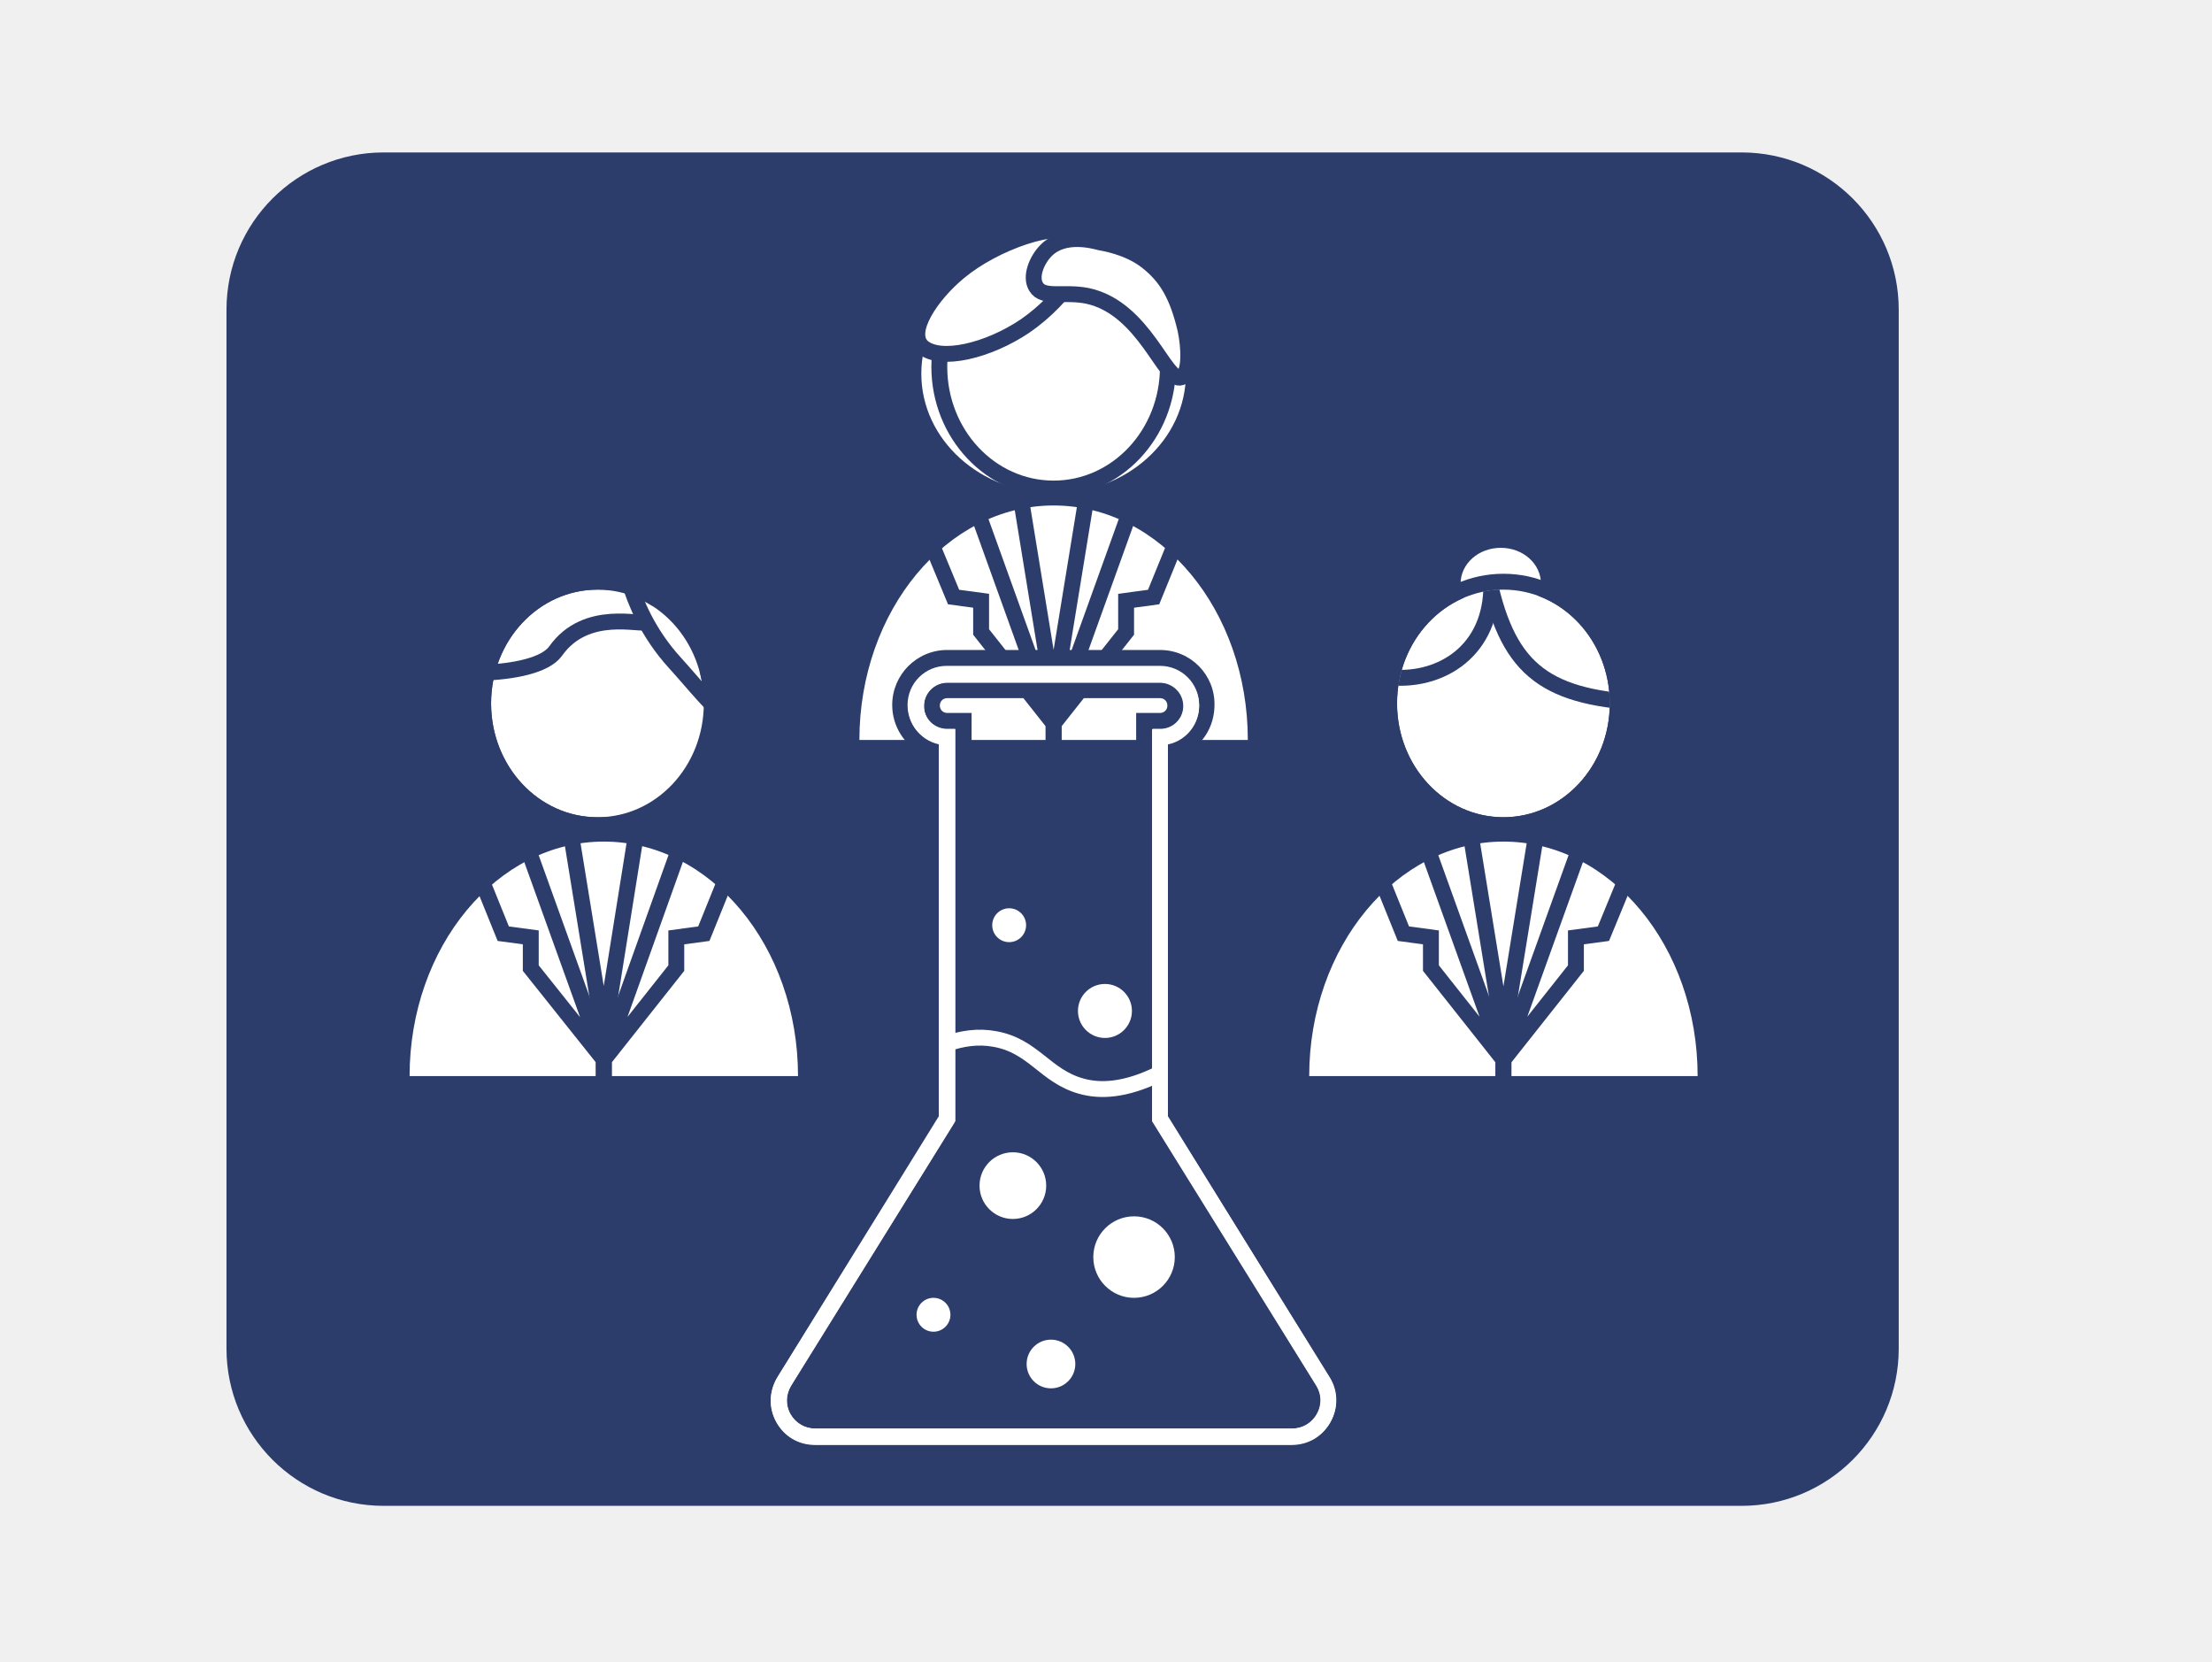
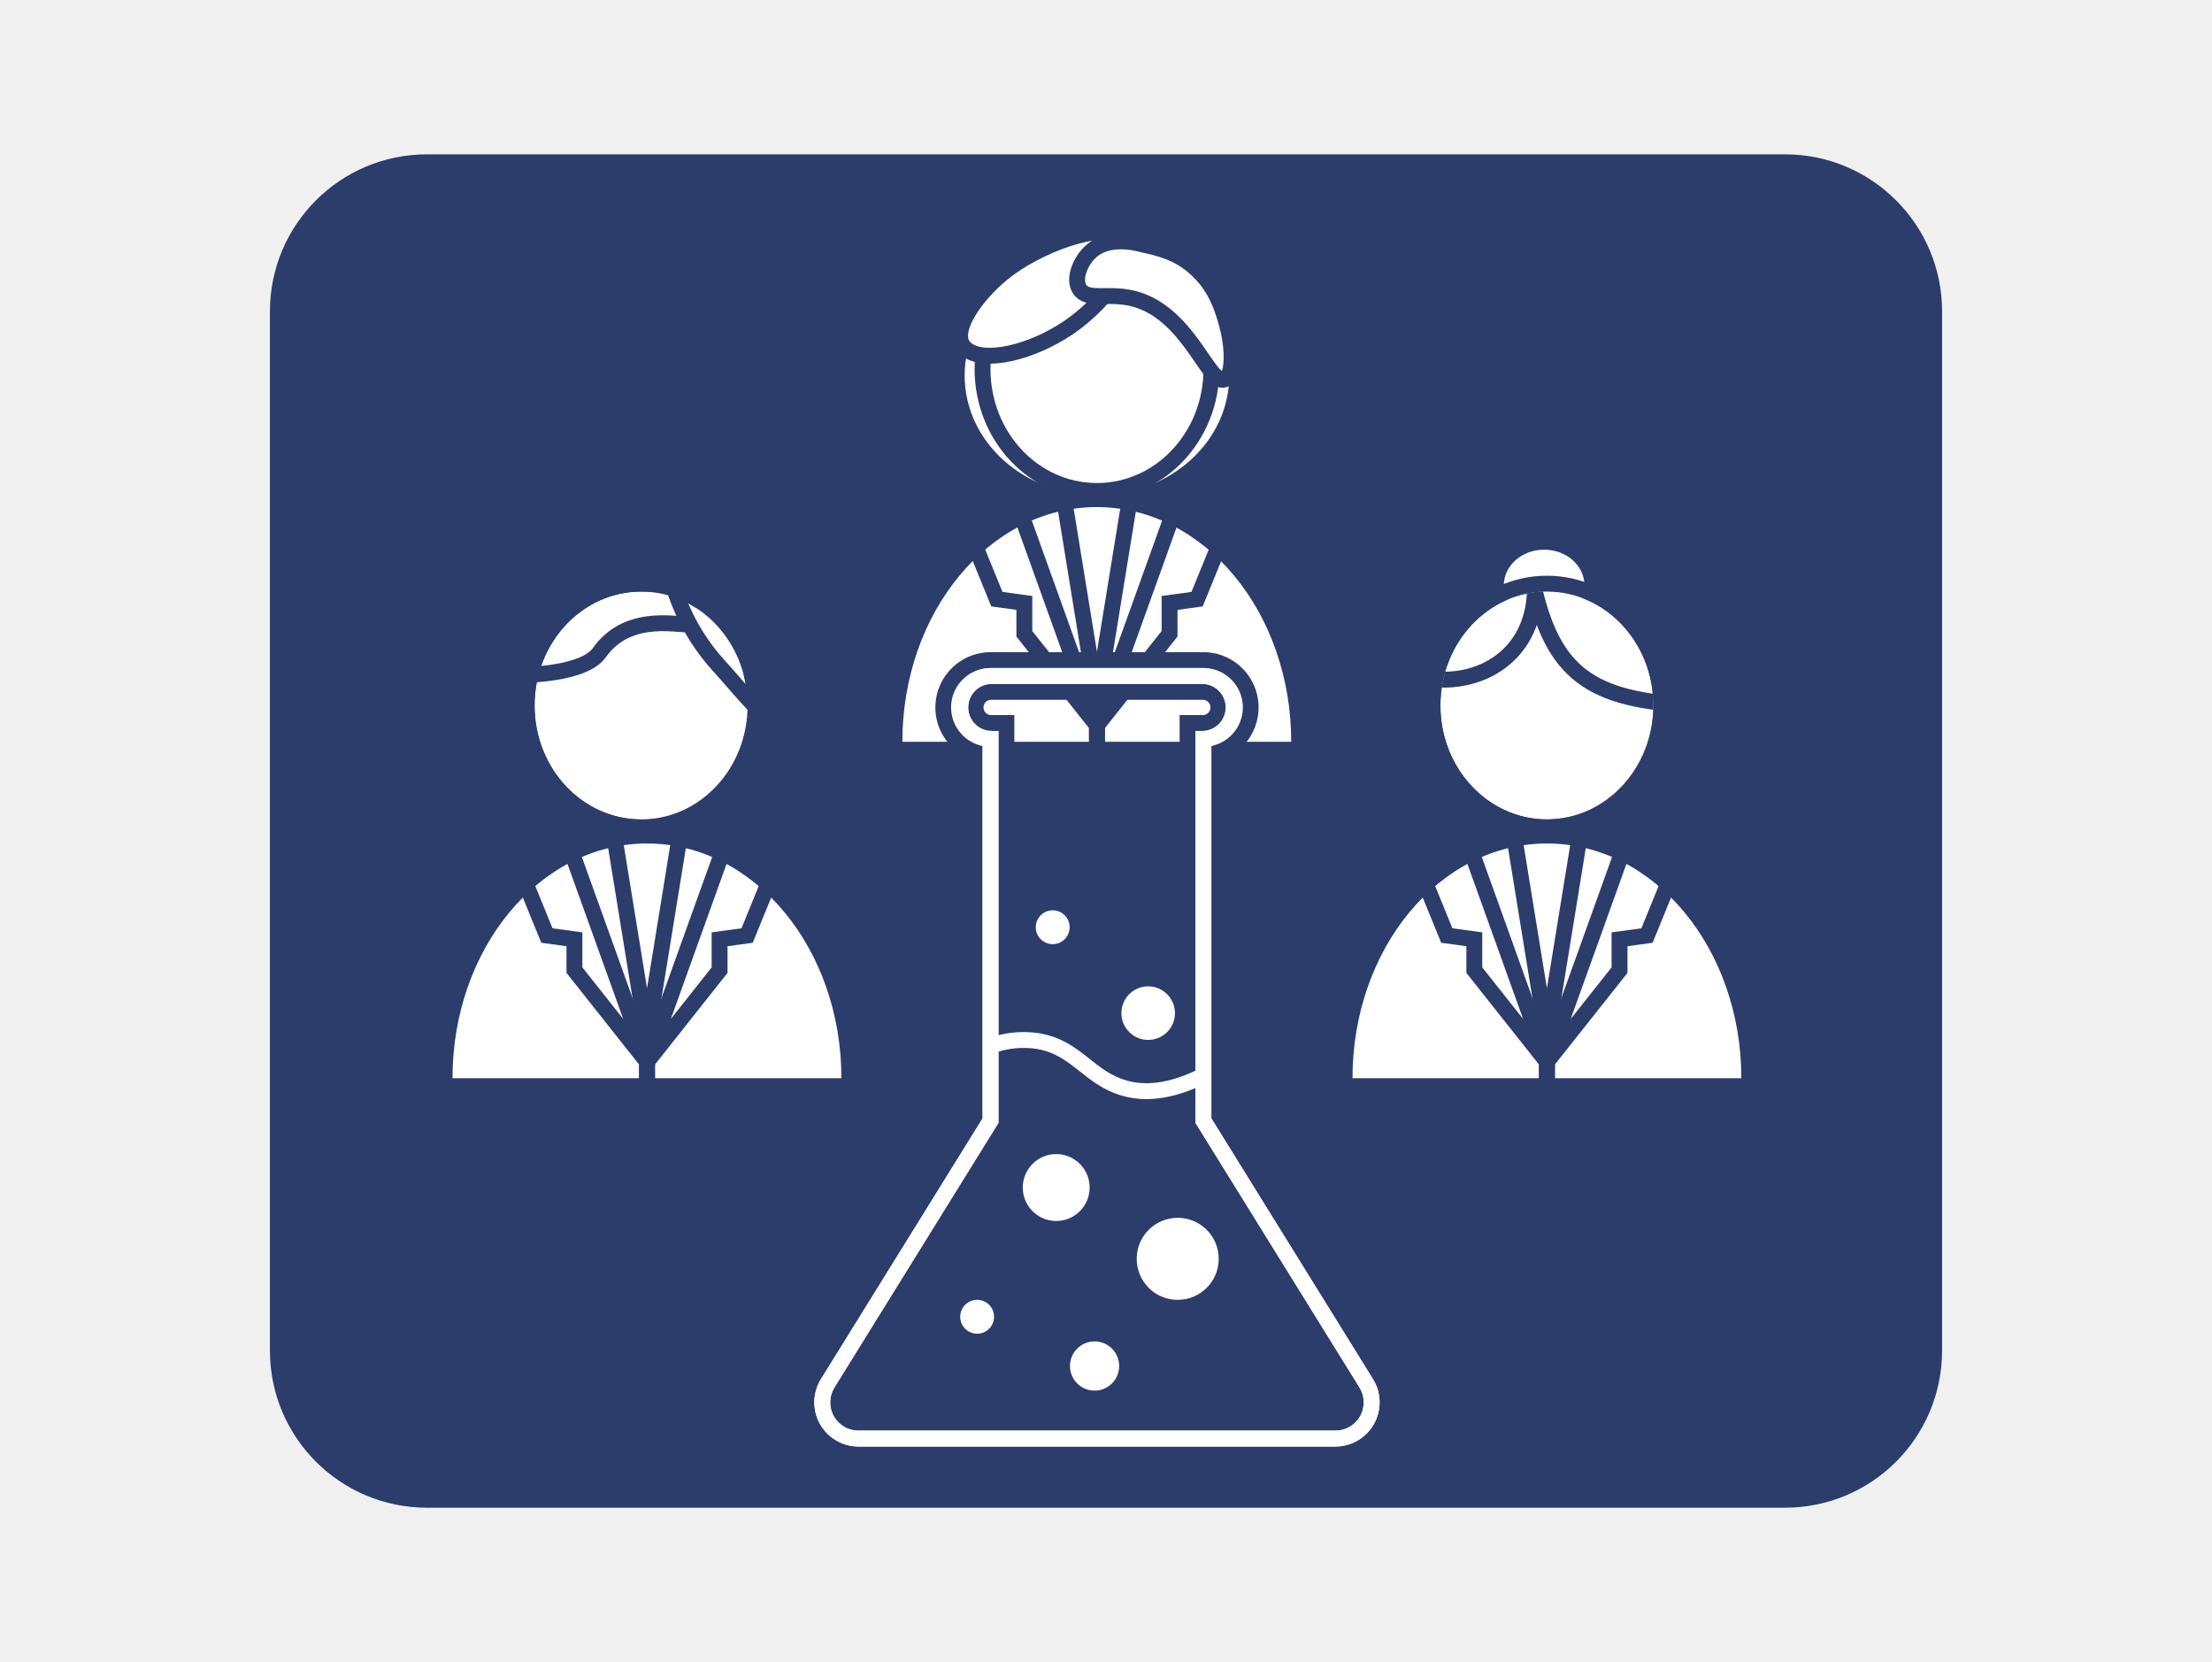
- <svg xmlns="http://www.w3.org/2000/svg" xmlns:xlink="http://www.w3.org/1999/xlink" version="1.1" x="0px" y="0px" viewBox="0 0 418 314" style="enable-background:new 0 0 418 314;" xml:space="preserve">
-   <style type="text/css">
- 	.st0{display:none;opacity:0.43;}
- 	.st1{display:inline;}
- 	.st2{fill:#2C3D6C;}
- 	.st3{fill:#FFFFFF;}
- 	.st4{fill:none;stroke:#2C3D6C;stroke-linecap:round;stroke-linejoin:round;}
- 	.st5{fill:#FFFFFF;stroke:#2C3D6C;stroke-width:1.12;stroke-miterlimit:10;}
- 	.st6{fill:none;stroke:#2C3D6C;stroke-width:1.12;stroke-miterlimit:10;}
- 	.st7{fill:none;stroke:#2C3D6C;stroke-width:0.85;stroke-miterlimit:10;}
- 	.st8{fill:none;stroke:#2C3D6C;stroke-width:3;stroke-miterlimit:10;}
- 	.st9{clip-path:url(#SVGID_2_);fill:none;stroke:#2C3D6C;stroke-width:3;stroke-miterlimit:10;}
- 	.st10{fill:#FFFFFF;stroke:#2C3D6C;stroke-width:3;stroke-miterlimit:10;}
- 	.st11{fill:none;stroke:#FFFFFF;stroke-width:3;stroke-miterlimit:10;}
- </style>
-   <g id="Layer_1" class="st0">
-     <g id="Layer_3" class="st1">
-       <path class="st2" d="M82.1,32.9h256.6c16.4,0,29.7,13.3,29.7,29.7v196.3c0,16.4-13.3,29.7-29.7,29.7H82.1    c-16.4,0-29.7-13.3-29.7-29.7V62.6C52.5,46.2,65.7,32.9,82.1,32.9z" />
-       <path class="st3" d="M211.7,128c-23,0-24.6,8.5-35.5,15.3c-9,5.6-21.5,12.4-39.1,20.6c-4,2.6-6.5,7.2-6.7,10.9l-8.6,109h183.6    l-12.3-109c-0.2-3.7-2.8-8.3-6.7-10.9c-15.7-5.9-30.1-15-39.1-20.6C236.3,136.6,233.7,128,211.7,128" />
-       <path class="st2" d="M234.1,168.9c2.5-0.8,5-1.6,7.6-2.3c2.9-0.8,5.8-1.6,8.7-2.3l-1,0.9l6.6-21.2l0.7,3.3l0,0    c-1.5-1.4-3-2.7-4.7-3.9c-1.6-1.2-3.4-2.4-5.1-3.5c-1.7-1.1-3.6-2-5.4-2.8c-0.9-0.4-1.8-0.7-2.7-0.9c-0.4-0.1-0.9-0.2-1.3-0.3    h-0.7l1.5-1.8l-26.1,87.4l0.5,1.4l-0.4-0.1l30.7-40.3l0,0l0.2,1.1c-1.5-2.5-2.9-4.9-4.3-7.3s-2.7-4.6-4.1-6.7L234.1,168.9z     M235.2,170.4c1.6,2,3.2,4,4.8,5.8l5.1,6l0.4,0.4l-0.2,0.6l0,0L212.6,223l-0.4-0.1l-0.5-1.4l21.6-89.5h0.6l1.3-0.4l0,0l0.3-0.1    h0.2l0.3-0.1h0.6c0.4,0,0.7,0,1.1,0c0.6,0,1.3,0.1,1.9,0.3c1.2,0.3,2.3,0.6,3.5,1c2.2,0.8,4.2,1.7,6.3,2.8c2,1,3.9,2.2,5.8,3.5    c1.9,1.3,3.7,2.7,5.5,4.1l0,0l1.5,1.6l-0.8,1.7l-9.4,20.1l-0.3,0.7l-0.7,0.2c-2.5,0.6-4.9,1.2-7.4,1.7s-5,0.9-7.6,1.4L235.2,170.4    z" />
-       <path class="st2" d="M186.8,170.4l-0.9-0.2c-2.6-0.5-5.1-0.9-7.6-1.4s-4.9-1.1-7.4-1.7l-0.7-0.2l-0.3-0.7l-9.4-20.1l-0.8-1.7    l1.5-1.6l0,0c1.7-1.5,3.6-2.9,5.5-4.1c1.9-1.3,3.8-2.4,5.8-3.5c2-1.1,4.1-2,6.3-2.8c1.1-0.4,2.3-0.7,3.5-1    c0.6-0.1,1.3-0.2,1.9-0.3c0.4,0,0.7,0,1.1,0h0.6h0.3h0.2l0.3,0.1l0,0l1.3,0.4l0.2,1.4l26.2,95l0,0l-0.4,0.1l-37.3-45l0,0l-0.2-0.7    l0.4-0.4l5.1-6C183.6,174.4,185.2,172.4,186.8,170.4z M187.9,168.9l-0.5,0.8c-1.4,2.1-2.7,4.4-4.1,6.7s-2.8,4.8-4.3,7.3l0.2-1.1    l0,0l35.2,45.7l-0.4,0.1l0,0l-30.2-94.4l1.5,1.8h-0.7c-0.4,0.1-0.9,0.1-1.3,0.3c-0.9,0.2-1.8,0.6-2.7,0.9    c-1.9,0.8-3.7,1.7-5.4,2.8c-1.8,1.1-3.5,2.2-5.1,3.5c-1.6,1.2-3.2,2.5-4.7,3.9l0.7-3.2l6.6,21.2l-1-0.9c2.9,0.7,5.8,1.4,8.7,2.3    C182.8,167.4,185.4,168.2,187.9,168.9L187.9,168.9z" />
-       <path class="st2" d="M188.8,140.3c0.9,1.4,1.9,2.8,2.9,4.2l3.2,4.3c2.2,2.9,4.4,6,6.6,9.1l0.2,0.3l-0.1,0.4    c-0.4,2.1-0.7,4.2-1.1,6.4l-1.2,6.4l-0.8,4l-1.2-3.9c-0.8-2.6-1.6-5.3-2.4-8s-1.5-5.4-2.1-8l-2-7.7    C190.2,145.2,189.4,142.7,188.8,140.3z M188.8,140.3c0.9,2.8,1.8,5.4,2.7,8l2.8,7.6c0.9,2.5,1.8,4.9,2.6,7.4s1.6,4.9,2.4,7.4    l-1.9,0.1l1.2-6.3c0.4-2.1,0.9-4.2,1.3-6.3l0.1,0.6c-1.9-2.9-3.6-5.9-5.4-9c-0.9-1.5-1.8-3.1-2.8-4.8S189.8,141.9,188.8,140.3z" />
-       <path class="st2" d="M234.1,140.3c-1.1,1.6-2.1,3.2-3,4.8c-1,1.6-1.9,3.2-2.8,4.8c-1.8,3.1-3.5,6-5.4,9l0.1-0.6    c0.4,2.1,0.9,4.2,1.3,6.3l1.2,6.3l-1.9-0.1c0.8-2.5,1.6-5,2.4-7.4s1.7-4.9,2.6-7.4l2.8-7.6C232.3,145.7,233.2,143.1,234.1,140.3z     M234.1,140.3c-0.7,2.4-1.4,4.9-2.1,7.3l-2,7.7c-0.7,2.6-1.4,5.3-2.2,8s-1.6,5.3-2.4,8l-1.2,3.9l-0.8-4l-1.2-6.4    c-0.4-2.1-0.8-4.2-1.1-6.4l-0.1-0.4l0.2-0.3c2.1-3.1,4.4-6.2,6.6-9.1l3.2-4.3C232.2,143.1,233.2,141.7,234.1,140.3z" />
-       <polyline class="st4" points="223.2,163.8 212.2,182.3 211.9,220.5 210.4,182.3 199.7,163.8   " />
-       <path class="st2" d="M155.1,283.7c1.3-11.8,2.6-23.7,3.9-35.6c0.6-5.9,1.2-11.9,1.8-17.8c0.3-3,0.5-5.9,0.8-8.9    c0.1-1.5,0.2-3,0.3-4.5l0.1-2.2v-2.3l0.1,2.3v2.3c0,1.5,0,3-0.1,4.5c-0.1,3-0.2,6-0.3,9c-0.2,6-0.5,12-0.8,17.9    c-0.6,11.9-1.2,23.9-1.9,35.8L155.1,283.7z" />
-       <path class="st2" d="M161.2,243.9c-1.7,5-3.4,9.9-5.1,14.9c-0.9,2.5-1.8,4.9-2.7,7.4c-0.9,2.5-1.9,4.9-3,7.2l-0.2-0.2    c1-2.4,1.9-4.8,2.6-7.3c0.8-2.5,1.5-5,2.3-7.5c1.5-5,2.9-10.1,4.3-15.2L161.2,243.9z" />
-       <path class="st2" d="M254.3,202.8c-1.1,0-2-0.9-2-2v-7c0-1.1,0.9-2,2-2s2,0.9,2,2v7C256.3,201.9,255.4,202.8,254.3,202.8z" />
-       <path class="st5" d="M235.6,200.8h25v27.5c0,1.3-1.1,2.4-2.4,2.4l0,0H238c-1.3,0-2.4-1.1-2.4-2.4l0,0l0,0L235.6,200.8L235.6,200.8    z" />
-       <line class="st6" x1="235.6" y1="207.8" x2="260.6" y2="207.8" />
-       <line class="st7" x1="214.2" y1="228.1" x2="214.2" y2="288.7" />
-       <path class="st3" d="M248.6,104.6c-3.5,27-19.9,46.1-37.2,46.1c-17.7,0-33.3-19.7-37.2-46.1c-4-26.7,3.5-56.2,37.2-56.2    C244.4,48.3,252.1,77.8,248.6,104.6z" />
-       <path class="st2" d="M248.8,104.6c-0.8,5.9-2.2,11.7-4.3,17.3c-2.1,5.6-4.9,10.9-8.6,15.6c-1.8,2.4-3.9,4.6-6.2,6.6    c-2.3,2-4.8,3.7-7.6,5c-2.8,1.3-5.7,2.1-8.8,2.4c-3.1,0.3-6.2,0-9.1-0.9c-3-0.9-5.8-2.2-8.3-3.9c-2.6-1.7-4.9-3.7-7-5.9    c-4.1-4.5-7.5-9.6-10-15.1c-2.5-5.5-4.4-11.3-5.6-17.2c-1.2-5.9-1.8-12-1.7-18c0-6.1,0.9-12.2,2.6-18c1.8-6,5-11.5,9.4-16    c4.5-4.4,10.2-7.5,16.4-8.9c3-0.7,6.1-1.1,9.2-1.2c3.1-0.1,6.2,0.1,9.2,0.5c6.2,0.8,12.1,3.3,17.1,7.2c4.8,4,8.4,9.2,10.5,15    c2.1,5.7,3.2,11.6,3.5,17.7C249.8,92.8,249.6,98.7,248.8,104.6z M248.4,104.6c0.3-2.9,0.6-5.9,0.6-8.8c0-3-0.1-5.9-0.4-8.8    c-0.6-5.8-2.1-11.5-4.5-16.9c-4.6-10.7-14.6-18-26.1-19.2c-5.6-0.8-11.4-0.5-16.9,0.8c-5.5,1.2-10.5,3.8-14.6,7.7    c-4,4-7,8.9-8.7,14.3c-1.8,5.5-2.7,11.2-2.8,17c-0.1,5.8,0.3,11.7,1.4,17.4c1,5.7,2.7,11.3,5.1,16.7c2.3,5.3,5.4,10.3,9.3,14.6    c1.9,2.2,4.1,4.1,6.5,5.7c2.3,1.6,4.9,2.9,7.7,3.8c2.7,0.8,5.6,1.2,8.4,1c2.9-0.2,5.7-0.9,8.3-2.1c5.3-2.4,10-6,13.7-10.6    c3.7-4.6,6.7-9.8,8.8-15.3C246.2,116.2,247.7,110.4,248.4,104.6L248.4,104.6z" />
-       <path class="st2" d="M265.8,284.1c-0.7-11.9-1.3-23.9-1.9-35.8c-0.3-6-0.5-12-0.8-17.9c-0.1-3-0.2-6-0.3-9c-0.1-1.5-0.1-3-0.1-4.5    v-2.3l0.1-2.3v2.3l0.1,2.2c0.1,1.5,0.2,3,0.3,4.5c0.2,3,0.5,5.9,0.8,8.9c0.6,5.9,1.1,11.9,1.8,17.8c1.2,11.9,2.5,23.8,3.9,35.6    L265.8,284.1z" />
-       <path class="st2" d="M265.4,243.1c1.4,5.1,2.8,10.1,4.3,15.2c0.7,2.5,1.5,5,2.3,7.5c0.7,2.5,1.6,4.9,2.6,7.3l-0.2,0.2    c-1.2-2.3-2.2-4.7-3-7.2c-0.9-2.5-1.8-4.9-2.7-7.4c-1.7-4.9-3.4-9.9-5.1-14.9L265.4,243.1z" />
+ <svg xmlns="http://www.w3.org/2000/svg" viewBox="0 0 418 314">
+   <defs>
+     <style>.cls-1,.cls-5,.cls-8{fill:none;}.cls-2{opacity:0.43;}.cls-3{fill:#2c3d6c;}.cls-4,.cls-7{fill:#fff;}.cls-5,.cls-7{stroke:#2c3d6c;}.cls-5,.cls-7,.cls-8{stroke-miterlimit:10;stroke-width:3px;}.cls-6{clip-path:url(#clip-path);}.cls-8{stroke:#fff;}</style>
+     <clipPath id="clip-path">
+       <ellipse class="cls-1" cx="292.32" cy="133.29" rx="20.12" ry="21.52" />
+     </clipPath>
+   </defs>
+   <g id="Layer_2" data-name="Layer 2">
+     <rect class="cls-3" x="51.01" y="29.16" width="315.98" height="255.69" rx="29.67" />
+     <path class="cls-4" d="M159,203.71c0-24.5-16.45-44.35-36.74-44.35s-36.75,19.85-36.75,44.35Z" />
+     <polyline class="cls-5" points="122.27 220.35 122.27 200.6 107.38 159.19 97.81 163.18 103.35 176.75 108.55 177.46 108.55 183.29 122.27 200.6" />
+     <polyline class="cls-5" points="122.27 220.35 122.27 200.6 137.15 159.19 146.72 163.18 141.18 176.75 135.98 177.46 135.98 183.29 122.27 200.6" />
+     <polyline class="cls-5" points="128.25 159.22 122.27 196.06 116.28 159.22" />
+     <path class="cls-4" d="M291.79,118.93c-5,0-9.12-3.72-9.12-8.29s4.1-8.29,9.12-8.29,9.13,3.72,9.13,8.29S296.82,118.93,291.79,118.93Z" />
+     <path class="cls-3" d="M291.79,103.85c4.21,0,7.63,3,7.63,6.79s-3.42,6.79-7.63,6.79-7.62-3-7.62-6.79,3.42-6.79,7.62-6.79m0-3c-5.85,0-10.62,4.39-10.62,9.79s4.77,9.79,10.62,9.79,10.63-4.39,10.63-9.79-4.77-9.79-10.63-9.79Z" />
+     <ellipse class="cls-4" cx="292.32" cy="133.29" rx="20.12" ry="21.52" />
+     <g class="cls-6">
+       <path class="cls-5" d="M290.05,111.77c-.43,12.26-10.45,17.66-19.69,16.48" />
+       <path class="cls-5" d="M290.05,111.77c3.95,16.17,11.46,21,32,21.52" />
    </g>
-   </g>
-   <g id="Layer_2">
-     <path class="st2" d="M72.5,28.8h256.6c16.4,0,29.7,13.3,29.7,29.7v196.3c0,16.4-13.3,29.7-29.7,29.7H72.5   c-16.4,0-29.7-13.3-29.7-29.7V58.5C42.8,42.1,56.1,28.8,72.5,28.8z" />
-     <g>
-       <g>
-         <path class="st3" d="M150.8,203.3c0-24.5-16.5-44.3-36.7-44.3s-36.7,19.9-36.7,44.3H150.8z" />
-         <polyline class="st8" points="114.1,220 114.1,200.2 99.2,158.8 89.6,162.8 95.1,176.4 100.3,177.1 100.3,182.9 114.1,200.2         " />
-         <polyline class="st8" points="114.1,220 114.1,200.2 128.9,158.8 138.5,162.8 133,176.4 127.8,177.1 127.8,182.9 114.1,200.2         " />
-         <polyline class="st8" points="120,158.8 114.1,195.7 108.1,158.8    " />
-       </g>
-       <g>
-         <g>
-           <path class="st3" d="M283.6,118.6c-5,0-9.1-3.7-9.1-8.3s4.1-8.3,9.1-8.3c5,0,9.1,3.7,9.1,8.3S288.6,118.6,283.6,118.6z" />
-           <path class="st2" d="M283.6,103.5c4.2,0,7.6,3,7.6,6.8s-3.4,6.8-7.6,6.8s-7.6-3-7.6-6.8S279.4,103.5,283.6,103.5 M283.6,100.5      c-5.9,0-10.6,4.4-10.6,9.8s4.8,9.8,10.6,9.8s10.6-4.4,10.6-9.8S289.4,100.5,283.6,100.5L283.6,100.5z" />
-         </g>
-         <ellipse class="st3" cx="284.1" cy="132.9" rx="20.1" ry="21.5" />
-         <g>
-           <defs>
-             <ellipse id="SVGID_1_" cx="284.1" cy="132.9" rx="20.1" ry="21.5" />
-           </defs>
-           <clipPath id="SVGID_2_">
-             <use xlink:href="#SVGID_1_" style="overflow:visible;" />
-           </clipPath>
-           <path class="st9" d="M281.8,111.4c-0.4,12.3-10.4,17.7-19.7,16.5" />
-           <path class="st9" d="M281.8,111.4c4,16.2,11.5,21,32,21.5" />
-         </g>
-         <g>
-           <path class="st2" d="M284.1,111.4c11.1,0,20.1,9.6,20.1,21.5s-9,21.5-20.1,21.5s-20.1-9.6-20.1-21.5S273,111.4,284.1,111.4       M284.1,108.4c-12.8,0-23.1,11-23.1,24.5s10.4,24.5,23.1,24.5s23.1-11,23.1-24.5S296.9,108.4,284.1,108.4L284.1,108.4z" />
-         </g>
-       </g>
-       <g>
-         <path class="st3" d="M320.8,203.3c0-24.5-16.5-44.3-36.7-44.3s-36.7,19.9-36.7,44.3H320.8z" />
-         <polyline class="st8" points="284.1,220 284.1,200.2 269.2,158.8 259.7,162.8 265.2,176.4 270.4,177.1 270.4,182.9 284.1,200.2         " />
-         <polyline class="st8" points="284.1,220 284.1,200.2 299,158.8 308.6,162.8 303,176.4 297.8,177.1 297.8,182.9 284.1,200.2         " />
-         <polyline class="st8" points="290.1,158.8 284.1,195.7 278.1,158.8    " />
-       </g>
-       <g>
-         <ellipse class="st3" cx="199.1" cy="70.6" rx="26.5" ry="24.1" />
-         <path class="st2" d="M199.1,48c13.8,0,25,10.1,25,22.6c0,12.5-11.2,22.6-25,22.6c-13.8,0-25-10.1-25-22.6     C174.1,58.1,185.3,48,199.1,48 M199.1,45c-15.4,0-28,11.5-28,25.6c0,14.1,12.5,25.6,28,25.6s28-11.5,28-25.6     C227,56.5,214.5,45,199.1,45L199.1,45z" />
-       </g>
-       <circle class="st3" cx="199.1" cy="68.8" r="14.6" />
-       <g>
-         <ellipse class="st3" cx="199.1" cy="70.6" rx="26.5" ry="24.1" />
-         <path class="st2" d="M199.1,48c13.8,0,25,10.1,25,22.6c0,12.5-11.2,22.6-25,22.6c-13.8,0-25-10.1-25-22.6     C174.1,58.1,185.3,48,199.1,48 M199.1,45c-15.4,0-28,11.5-28,25.6c0,14.1,12.5,25.6,28,25.6s28-11.5,28-25.6     C227,56.5,214.5,45,199.1,45L199.1,45z" />
-       </g>
-       <ellipse class="st3" cx="199.1" cy="69.4" rx="20.1" ry="21.5" />
-       <g>
-         <defs>
-           <ellipse id="SVGID_3_" cx="199.1" cy="69.4" rx="20.1" ry="21.5" />
-         </defs>
-         <clipPath id="SVGID_4_">
-           <use xlink:href="#SVGID_3_" style="overflow:visible;" />
-         </clipPath>
-       </g>
-       <g>
-         <g>
-           <path class="st2" d="M199.1,47.8c11.1,0,20.1,9.6,20.1,21.5s-9,21.5-20.1,21.5c-11.1,0-20.1-9.6-20.1-21.5S188,47.8,199.1,47.8       M199.1,44.8c-12.8,0-23.1,11-23.1,24.5c0,13.5,10.4,24.5,23.1,24.5s23.1-11,23.1-24.5C222.2,55.8,211.8,44.8,199.1,44.8      L199.1,44.8z" />
-         </g>
-       </g>
-       <g>
-         <path class="st3" d="M235.8,139.8c0-24.5-16.5-44.3-36.7-44.3s-36.7,19.9-36.7,44.3H235.8z" />
-         <polyline class="st8" points="199.1,156.4 199.1,136.7 184.2,95.3 174.6,99.3 180.2,112.8 185.4,113.5 185.4,119.4 199.1,136.7         " />
-         <polyline class="st8" points="199.1,156.4 199.1,136.7 214,95.3 223.5,99.3 218,112.8 212.8,113.5 212.8,119.4 199.1,136.7         " />
-         <polyline class="st8" points="205.1,95.3 199.1,132.1 193.1,95.3    " />
-       </g>
-       <path class="st10" d="M203.9,44.2c4,2.6-2.5,12.1-10.2,17.4c-7,4.7-15.9,6.8-19.3,4c-3.3-2.8,1.7-10,6.8-14.2    C187.9,45.8,199.9,41.6,203.9,44.2z" />
-       <path class="st10" d="M195.8,54.2c1.4,2.3,5.2,0.8,9.7,1.7c10.8,2.3,14.7,16.5,17.7,15.4c1.8-0.7,1.5-5.9,0.8-9.1    c-1.5-6.3-3.5-9.9-7.4-12.9c-3.5-2.7-8.2-3.4-8.7-3.5c-1.2-0.3-6.8-1.9-10.2,1.5C195.9,49.1,194.6,52.3,195.8,54.2z" />
-       <g>
-         <circle class="st3" cx="114.1" cy="132.3" r="14.6" />
-         <ellipse class="st3" cx="114.1" cy="132.9" rx="20.1" ry="21.5" />
-         <g>
-           <defs>
-             <ellipse id="SVGID_5_" cx="114.1" cy="132.9" rx="20.1" ry="21.5" />
-           </defs>
-           <clipPath id="SVGID_6_">
-             <use xlink:href="#SVGID_5_" style="overflow:visible;" />
-           </clipPath>
-         </g>
-         <g>
-           <path class="st2" d="M114.1,111.4c11.1,0,20.1,9.6,20.1,21.5s-9,21.5-20.1,21.5c-11.1,0-20.1-9.6-20.1-21.5      S102.9,111.4,114.1,111.4 M114.1,108.4c-12.8,0-23.1,11-23.1,24.5s10.4,24.5,23.1,24.5s23.1-11,23.1-24.5      S126.8,108.4,114.1,108.4L114.1,108.4z" />
-         </g>
-         <path class="st8" d="M120,109.9c1.1,3.6,3.4,9.6,8.7,15.4c3.3,3.6,7.6,9.1,10.3,10.6" />
-         <path class="st8" d="M81.2,125.4c0.5,2.2,21,3.1,24.9-2.4c5.8-8.2,16.3-4.7,17.1-5.5" />
-       </g>
-       <g>
-         <circle class="st3" cx="112.9" cy="132.3" r="14.6" />
-         <ellipse class="st3" cx="112.9" cy="132.9" rx="20.1" ry="21.5" />
-         <g>
-           <defs>
-             <ellipse id="SVGID_7_" cx="112.9" cy="132.9" rx="20.1" ry="21.5" />
-           </defs>
-           <clipPath id="SVGID_8_">
-             <use xlink:href="#SVGID_7_" style="overflow:visible;" />
-           </clipPath>
-         </g>
-         <g>
-           <path class="st2" d="M112.9,111.4c11.1,0,20.1,9.6,20.1,21.5s-9,21.5-20.1,21.5c-11.1,0-20.1-9.6-20.1-21.5      S101.8,111.4,112.9,111.4 M112.9,108.4c-12.8,0-23.1,11-23.1,24.5s10.4,24.5,23.1,24.5c12.8,0,23.1-11,23.1-24.5      S125.7,108.4,112.9,108.4L112.9,108.4z" />
-         </g>
-         <path class="st8" d="M118.9,109.9c1.1,3.6,3.4,9.6,8.7,15.4c3.3,3.6,7.6,9.1,10.3,10.6" />
-         <path class="st8" d="M80.1,125.4c0.5,2.2,21,3.1,24.9-2.4c5.8-8.2,16.3-4.7,17.1-5.5" />
-       </g>
-     </g>
-     <g>
-       <g>
-         <path class="st3" d="M154,274.4c-3.6,0-6.8-1.9-8.6-5.1c-1.8-3.2-1.7-6.9,0.2-10l30.3-48.9v-68.8c-3.5-1.3-5.9-4.6-5.9-8.4     c0-4.9,4-8.9,8.9-8.9h40.2c4.9,0,8.9,4,8.9,8.9c0,3.8-2.4,7.2-5.9,8.4v68.8l30.3,48.9c1.9,3.1,2,6.8,0.2,10s-5,5.1-8.6,5.1H154z      M179,130.3c-1.6,0-2.9,1.3-2.9,2.9s1.3,2.9,2.9,2.9h3v76l-31.2,50.3c-0.7,1.2-0.8,2.7-0.1,3.9s1.9,2,3.4,2h90.1     c1.4,0,2.7-0.7,3.4-2s0.7-2.7-0.1-3.9l-31.2-50.3v-76h3c1.6,0,2.9-1.3,2.9-2.9s-1.3-2.9-2.9-2.9H179z" />
-         <path class="st2" d="M219.2,125.8c4.1,0,7.4,3.3,7.4,7.4c0,3.6-2.6,6.6-5.9,7.3v70.4l30.5,49.3c1.6,2.6,1.7,5.8,0.2,8.5     c-1.5,2.7-4.2,4.3-7.3,4.3H154c-3.1,0-5.8-1.6-7.3-4.3c-1.5-2.7-1.4-5.8,0.2-8.5l30.5-49.3v-70.4c-3.4-0.7-5.9-3.7-5.9-7.3     c0-4.1,3.3-7.4,7.4-7.4H219.2 M179,137.7h1.5v74.1l-0.2,0.4l-30.8,49.6c-1,1.7-1.1,3.7-0.1,5.4c1,1.7,2.7,2.7,4.7,2.7h90.1     c2,0,3.7-1,4.7-2.7c1-1.7,0.9-3.7-0.1-5.4h0l-31-50v-74.1h1.5c2.4,0,4.4-2,4.4-4.4c0-2.4-2-4.4-4.4-4.4H179c-2.4,0-4.4,2-4.4,4.4     C174.5,135.7,176.5,137.7,179,137.7 M219.2,122.8H179c-5.8,0-10.4,4.7-10.4,10.4c0,4.1,2.4,7.7,5.9,9.4v67.4l-30.1,48.5     c-2.2,3.5-2.3,7.8-0.3,11.5c2,3.6,5.7,5.8,9.9,5.8h90.1c4.2,0,7.9-2.2,9.9-5.8c2-3.6,1.9-7.9-0.3-11.5l-30.1-48.5v-67.4     c3.6-1.7,5.9-5.3,5.9-9.4C229.6,127.5,225,122.8,219.2,122.8L219.2,122.8z M179,134.7c-0.8,0-1.4-0.6-1.4-1.4s0.6-1.4,1.4-1.4     h40.2c0.8,0,1.4,0.6,1.4,1.4s-0.6,1.4-1.4,1.4h-1.5h-3v3v74.1v0.9l0.5,0.7l31,50c0.5,0.7,0.5,1.6,0.1,2.4c-0.4,0.8-1.2,1.2-2,1.2     H154c-0.9,0-1.6-0.4-2-1.2c-0.4-0.8-0.4-1.6,0.1-2.4l30.8-49.6l0.2-0.4l0.5-0.7v-0.9v-74.1v-3h-3H179L179,134.7z" />
-       </g>
-       <path class="st11" d="M250,261l-30.8-49.6v-72.1c3.3,0,5.9-2.7,5.9-5.9c0-3.3-2.7-5.9-5.9-5.9H179c-3.3,0-5.9,2.7-5.9,5.9    c0,3.3,2.7,5.9,5.9,5.9v72.1L148.2,261c-2.8,4.6,0.5,10.4,5.8,10.4h90.1C249.5,271.4,252.8,265.5,250,261z" />
-       <circle class="st3" cx="214.3" cy="237.5" r="7.7" />
-       <circle class="st3" cx="176.4" cy="248.4" r="3.2" />
-       <circle class="st3" cx="208.8" cy="191" r="5.1" />
-       <circle class="st3" cx="191.4" cy="224" r="6.3" />
-       <circle class="st3" cx="198.6" cy="257.7" r="4.6" />
-       <path class="st11" d="M178.9,197.2c2.8-1,5.9-1.5,9.1-0.9c7.3,1.3,9.5,7,16.3,8.9c3.5,1,8.3,0.9,14.9-2.4" />
-       <circle class="st3" cx="190.7" cy="174.8" r="3.2" />
-     </g>
+     <path class="cls-3" d="M292.32,111.77c11.11,0,20.12,9.63,20.12,21.52s-9,21.52-20.12,21.52-20.13-9.63-20.13-21.52,9-21.52,20.13-21.52m0-3c-12.75,0-23.13,11-23.13,24.52s10.38,24.52,23.13,24.52,23.12-11,23.12-24.52-10.37-24.52-23.12-24.52Z" />
+     <path class="cls-4" d="M329.06,203.71c0-24.5-16.45-44.35-36.74-44.35s-36.74,19.85-36.74,44.35Z" />
+     <polyline class="cls-5" points="292.32 220.35 292.32 200.6 277.44 159.19 267.86 163.18 273.4 176.75 278.6 177.46 278.6 183.29 292.32 200.6" />
+     <polyline class="cls-5" points="292.32 220.35 292.32 200.6 307.2 159.19 316.77 163.18 311.23 176.75 306.04 177.46 306.04 183.29 292.32 200.6" />
+     <polyline class="cls-5" points="298.31 159.22 292.32 196.06 286.33 159.22" />
+     <ellipse class="cls-4" cx="207.29" cy="70.95" rx="26.46" ry="24.09" />
+     <path class="cls-3" d="M207.29,48.36c13.79,0,25,10.11,25,22.59s-11.17,22.59-25,22.59-25-10.12-25-22.59,11.18-22.59,25-22.59m0-3c-15.41,0-28,11.48-28,25.59s12.55,25.59,28,25.59,28-11.48,28-25.59-12.54-25.59-28-25.59Z" />
+     <circle class="cls-4" cx="207.29" cy="69.13" r="14.59" />
+     <ellipse class="cls-4" cx="207.29" cy="70.95" rx="26.46" ry="24.09" />
+     <path class="cls-3" d="M207.29,48.36c13.79,0,25,10.11,25,22.59s-11.17,22.59-25,22.59-25-10.12-25-22.59,11.18-22.59,25-22.59m0-3c-15.41,0-28,11.48-28,25.59s12.55,25.59,28,25.59,28-11.48,28-25.59-12.54-25.59-28-25.59Z" />
+     <ellipse class="cls-4" cx="207.29" cy="69.74" rx="20.12" ry="21.52" />
+     <path class="cls-3" d="M207.29,48.22c11.12,0,20.13,9.63,20.13,21.52s-9,21.52-20.13,21.52-20.12-9.64-20.12-21.52,9-21.52,20.12-21.52m0-3c-12.75,0-23.12,11-23.12,24.52s10.37,24.52,23.12,24.52,23.13-11,23.13-24.52S220,45.22,207.29,45.22Z" />
+     <path class="cls-4" d="M244,140.15c0-24.49-16.45-44.35-36.74-44.35s-36.74,19.86-36.74,44.35Z" />
+     <polyline class="cls-5" points="207.29 156.79 207.29 137.05 192.41 95.63 182.84 99.63 188.38 113.2 193.57 113.91 193.57 119.74 207.29 137.05" />
+     <polyline class="cls-5" points="207.29 156.79 207.29 137.05 222.18 95.63 231.75 99.63 226.21 113.2 221.01 113.91 221.01 119.74 207.29 137.05" />
+     <polyline class="cls-5" points="213.28 95.66 207.29 132.5 201.3 95.66" />
+     <path class="cls-7" d="M212.07,44.56c4,2.56-2.47,12.14-10.21,17.37-7,4.71-15.93,6.84-19.33,4s1.69-10,6.83-14.22C196.14,46.17,208.07,42,212.07,44.56Z" />
+     <path class="cls-7" d="M204,54.59c1.4,2.27,5.16.75,9.66,1.71,10.84,2.29,14.67,16.53,17.72,15.4,1.78-.67,1.53-5.92.8-9.06-1.46-6.32-3.55-9.91-7.39-12.89-3.45-2.68-8.18-3.37-8.71-3.52-1.18-.32-6.77-1.86-10.17,1.51C204.13,49.48,202.8,52.68,204,54.59Z" />
+     <circle class="cls-4" cx="122.27" cy="132.69" r="14.59" />
+     <ellipse class="cls-4" cx="122.27" cy="133.29" rx="20.12" ry="21.52" />
+     <path class="cls-3" d="M122.27,111.77c11.11,0,20.12,9.63,20.12,21.52s-9,21.52-20.12,21.52-20.13-9.63-20.13-21.52,9-21.52,20.13-21.52m0-3c-12.75,0-23.13,11-23.13,24.52s10.38,24.52,23.13,24.52,23.12-11,23.12-24.52S135,108.77,122.27,108.77Z" />
+     <path class="cls-5" d="M128.25,110.31a39.9,39.9,0,0,0,8.68,15.43c3.32,3.64,7.64,9.1,10.28,10.62" />
+     <path class="cls-5" d="M89.45,125.78c.51,2.25,21,3.13,24.9-2.45,5.78-8.23,16.31-4.69,17.07-5.49" />
+     <circle class="cls-4" cx="121.15" cy="132.69" r="14.59" />
+     <ellipse class="cls-4" cx="121.15" cy="133.29" rx="20.12" ry="21.52" />
+     <path class="cls-3" d="M121.15,111.77c11.11,0,20.12,9.63,20.12,21.52s-9,21.52-20.12,21.52S101,145.18,101,133.29s9-21.52,20.12-21.52m0-3c-12.75,0-23.12,11-23.12,24.52s10.37,24.52,23.12,24.52,23.12-11,23.12-24.52-10.37-24.52-23.12-24.52Z" />
+     <path class="cls-5" d="M127.14,110.31a39.71,39.71,0,0,0,8.67,15.43c3.33,3.64,7.64,9.1,10.28,10.62" />
+     <path class="cls-5" d="M88.33,125.78c.52,2.25,21,3.13,24.91-2.45,5.78-8.23,16.31-4.69,17.06-5.49" />
+     <path class="cls-4" d="M162.23,274.79a9.84,9.84,0,0,1-8.37-15l30.32-48.89V142.08a8.94,8.94,0,0,1,3-17.37h40.23a8.94,8.94,0,0,1,3,17.37v68.79l30.32,48.89a9.84,9.84,0,0,1-8.37,15Zm25-144.08a2.95,2.95,0,0,0,0,5.89h3v76L159,262.92a3.84,3.84,0,0,0,3.27,5.87h90.13a3.84,3.84,0,0,0,3.26-5.87l-31.21-50.34v-76h3a2.95,2.95,0,0,0,0-5.89Z" />
+     <path class="cls-3" d="M227.41,126.21a7.44,7.44,0,0,1,1.5,14.73V211.3l30.54,49.25a8.34,8.34,0,0,1-7.09,12.74H162.22a8.34,8.34,0,0,1-7.08-12.74l30.54-49.25V140.94a7.44,7.44,0,0,1,1.5-14.73h40.23M187.18,138.1h1.5v74.05l-.23.36-30.76,49.62a5.34,5.34,0,0,0,4.53,8.16h90.14a5.34,5.34,0,0,0,4.54-8.16h0l-31-50V138.1h1.5a4.45,4.45,0,0,0,0-8.89H187.18a4.45,4.45,0,0,0,0,8.89m40.23-14.89H187.18a10.45,10.45,0,0,0-4.5,19.87v67.36L152.59,259a11.33,11.33,0,0,0,9.63,17.32h90.14A11.34,11.34,0,0,0,262,259l-30.09-48.53V143.08a10.45,10.45,0,0,0-4.5-19.87ZM187.18,135.1a1.45,1.45,0,0,1,0-2.89h40.23a1.45,1.45,0,0,1,0,2.89h-4.5V213l.45.72,31,50a2.33,2.33,0,0,1-2,3.57H162.22a2.28,2.28,0,0,1-2-1.2,2.25,2.25,0,0,1,.06-2.37L191,214.09l.23-.36.45-.72V135.1h-4.5Z" />
+     <path class="cls-8" d="M258.17,261.34l-30.76-49.62V139.6a5.95,5.95,0,0,0,0-11.89H187.18a5.95,5.95,0,0,0,0,11.89v72.12l-30.77,49.62a6.84,6.84,0,0,0,5.81,10.45h90.14A6.84,6.84,0,0,0,258.17,261.34Z" />
+     <circle class="cls-4" cx="222.55" cy="237.83" r="7.75" />
+     <circle class="cls-4" cx="184.65" cy="248.78" r="3.2" />
+     <circle class="cls-4" cx="216.97" cy="191.41" r="5.06" />
+     <circle class="cls-4" cx="199.59" cy="224.36" r="6.32" />
+     <circle class="cls-4" cx="206.84" cy="258.08" r="4.65" />
+     <path class="cls-8" d="M187.15,197.61a18.07,18.07,0,0,1,9.06-.91c7.33,1.28,9.53,7,16.32,8.89,3.49,1,8.3.93,14.88-2.37" />
+     <circle class="cls-4" cx="198.93" cy="175.18" r="3.2" />
  </g>
</svg>
